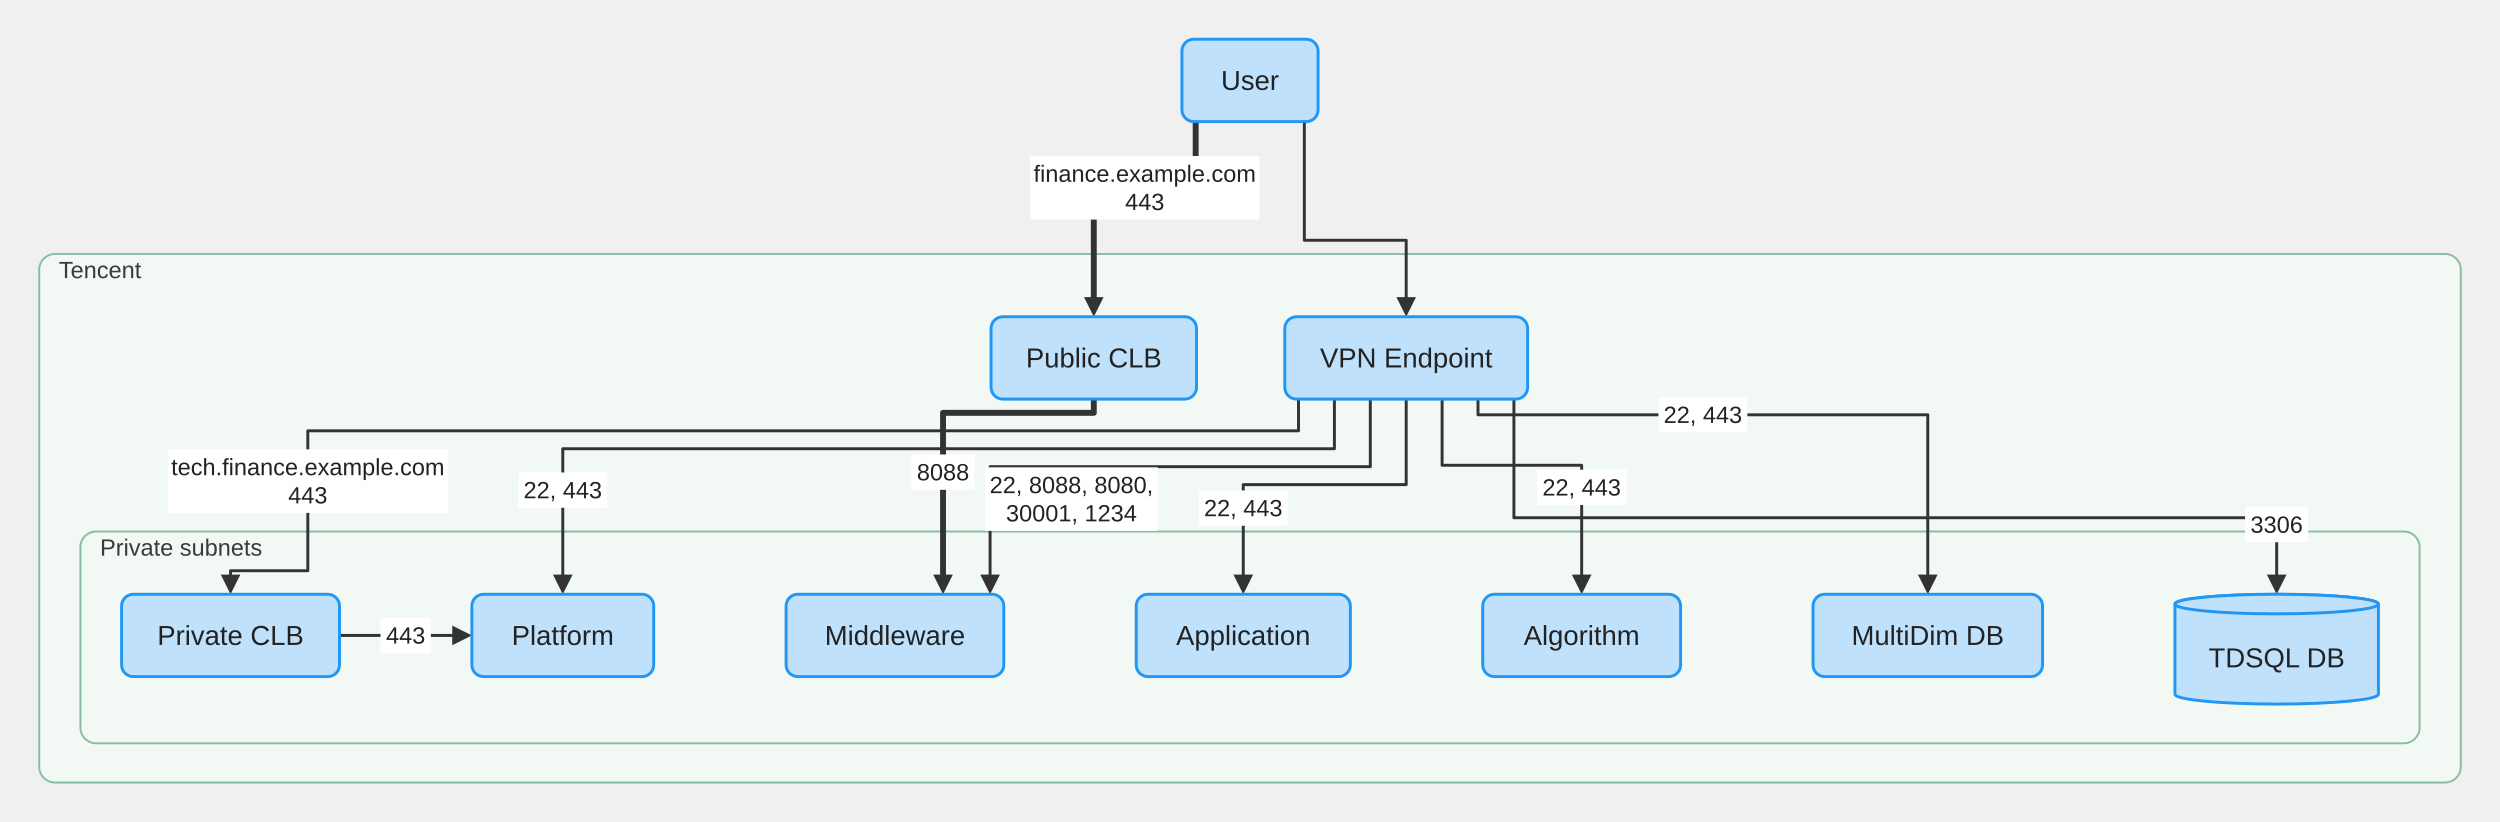
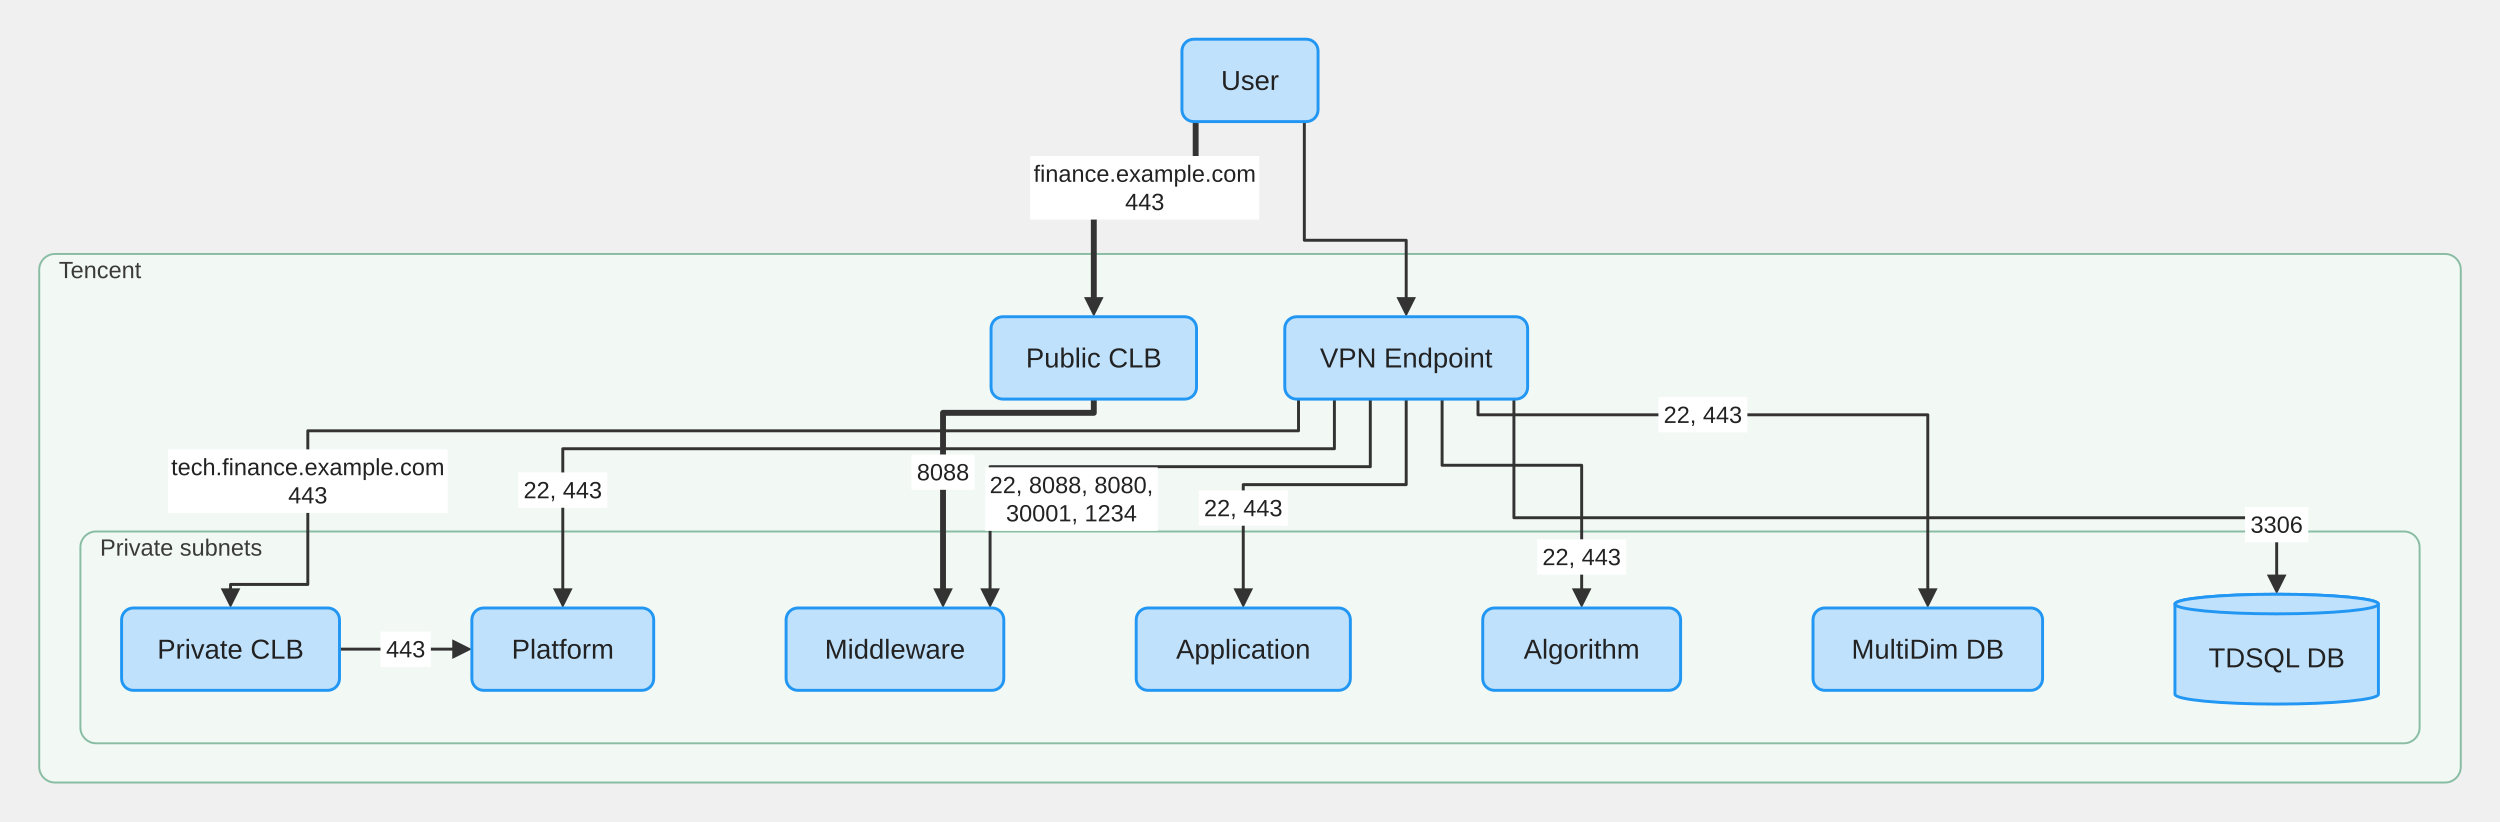
<svg xmlns="http://www.w3.org/2000/svg" width="1274.73" height="419.00" viewBox="0 0 1274.73 419.00">
  <defs>
    <marker id="arrow" viewBox="0 0 10 10" refX="6.00" refY="5" markerWidth="10" markerHeight="10" orient="auto" markerUnits="userSpaceOnUse">
      <path d="M0,0 L10,5 L0,10 Z" fill="#333" />
    </marker>
  </defs>
  <g fill="none" stroke="#88BDA4" stroke-width="1" stroke-linejoin="round">
    <rect x="20.00" y="129.50" width="1234.73" height="269.50" rx="8" ry="8" fill="#f2f8f4" stroke="#88BDA4" stroke-width="1" />
    <rect x="41.00" y="271.00" width="1192.73" height="108.00" rx="8" ry="8" fill="#f2f8f4" stroke="#88BDA4" stroke-width="1" />
  </g>
  <g fill="#3a3a3a" font-family="Arial, Helvetica, Liberation Sans, DejaVu Sans, sans-serif" font-size="12.00">
    <text x="30.00" y="133.50" text-anchor="start" dominant-baseline="hanging">Tencent</text>
    <text x="51.00" y="275.00" text-anchor="start" dominant-baseline="hanging">Private subnets</text>
  </g>
  <g fill="none" stroke-linecap="round" stroke-linejoin="round">
    <polyline points="665.07,62.00 665.07,122.50 717.01,122.50 717.01,129.50 717.01,157.50" stroke="#333" stroke-width="1.5" marker-end="url(#arrow)" />
-     <polyline points="662.10,203.50 662.10,219.65 156.95,219.65 156.95,271.00 156.95,291.00 117.55,291.00 117.55,299.00" stroke="#333" stroke-width="1.5" marker-end="url(#arrow)" />
-     <polyline points="173.10,324.00 236.60,324.00" stroke="#333" stroke-width="1.5" marker-end="url(#arrow)" />
+     <polyline points="662.10,203.50 662.10,219.65 156.95,219.65 156.95,271.00 156.95,298.00 117.55,298.00 117.55,306.00" stroke="#333" stroke-width="1.5" marker-end="url(#arrow)" />
+     <polyline points="173.10,331.00 236.60,331.00" stroke="#333" stroke-width="1.5" marker-end="url(#arrow)" />
    <polyline points="609.66,62.00 609.66,95.75 557.72,95.75 557.72,129.50 557.72,157.50" stroke="#333" stroke-width="3" marker-end="url(#arrow)" />
-     <polyline points="557.72,203.50 557.72,210.50 480.84,210.50 480.84,271.00 480.84,299.00" stroke="#333" stroke-width="3" marker-end="url(#arrow)" />
-     <polyline points="698.71,203.50 698.71,237.96 504.84,237.96 504.84,271.00 504.84,299.00" stroke="#333" stroke-width="1.5" marker-end="url(#arrow)" />
-     <polyline points="680.40,203.50 680.40,228.81 286.96,228.81 286.96,271.00 286.96,299.00" stroke="#333" stroke-width="1.5" marker-end="url(#arrow)" />
-     <polyline points="717.01,203.50 717.01,247.11 633.93,247.11 633.93,271.00 633.93,299.00" stroke="#333" stroke-width="1.5" marker-end="url(#arrow)" />
-     <polyline points="735.32,203.50 735.32,237.25 806.48,237.25 806.48,271.00 806.48,299.00" stroke="#333" stroke-width="1.5" marker-end="url(#arrow)" />
-     <polyline points="753.62,203.50 753.62,211.50 982.96,211.50 982.96,271.00 982.96,299.00" stroke="#333" stroke-width="1.5" marker-end="url(#arrow)" />
+     <polyline points="557.72,203.50 557.72,210.50 480.84,210.50 480.84,271.00 480.84,306.00" stroke="#333" stroke-width="3" marker-end="url(#arrow)" />
+     <polyline points="698.71,203.50 698.71,237.96 504.84,237.96 504.84,271.00 504.84,306.00" stroke="#333" stroke-width="1.5" marker-end="url(#arrow)" />
+     <polyline points="680.40,203.50 680.40,228.81 286.96,228.81 286.96,271.00 286.96,306.00" stroke="#333" stroke-width="1.5" marker-end="url(#arrow)" />
+     <polyline points="717.01,203.50 717.01,247.11 633.93,247.11 633.93,271.00 633.93,306.00" stroke="#333" stroke-width="1.5" marker-end="url(#arrow)" />
+     <polyline points="735.32,203.50 735.32,237.25 806.48,237.25 806.48,271.00 806.48,306.00" stroke="#333" stroke-width="1.5" marker-end="url(#arrow)" />
+     <polyline points="753.62,203.50 753.62,211.50 982.96,211.50 982.96,271.00 982.96,306.00" stroke="#333" stroke-width="1.5" marker-end="url(#arrow)" />
    <polyline points="771.93,203.50 771.93,264.00 1160.86,264.00 1160.86,271.00 1160.86,299.00" stroke="#333" stroke-width="1.5" marker-end="url(#arrow)" />
  </g>
  <g fill="#fff" stroke="none">
    <rect x="85.60" y="229.13" width="142.69" height="32.40" />
-     <rect x="194.01" y="315.00" width="25.68" height="18.00" />
+     <rect x="194.01" y="322.00" width="25.68" height="18.00" />
    <rect x="525.27" y="79.55" width="116.83" height="32.40" />
    <rect x="464.72" y="231.75" width="32.23" height="18.00" />
    <rect x="502.34" y="238.28" width="87.97" height="32.40" />
    <rect x="264.29" y="240.90" width="45.35" height="18.00" />
    <rect x="611.26" y="250.06" width="45.35" height="18.00" />
-     <rect x="783.81" y="239.50" width="45.35" height="18.00" />
+     <rect x="783.81" y="275.00" width="45.35" height="18.00" />
    <rect x="845.62" y="202.50" width="45.35" height="18.00" />
    <rect x="1144.74" y="258.50" width="32.23" height="18.00" />
  </g>
  <g fill="#222" font-family="Arial, Helvetica, Liberation Sans, DejaVu Sans, sans-serif" font-size="12.00" text-anchor="middle" dominant-baseline="central">
    <text x="156.95" y="238.13">tech.finance.example.com<tspan x="156.95" y="252.53">443</tspan>
    </text>
-     <text x="206.85" y="324.00">443</text>
+     <text x="206.85" y="331.00">443</text>
    <text x="583.69" y="88.55">finance.example.com<tspan x="583.69" y="102.95">443</tspan>
    </text>
    <text x="480.84" y="240.75">8088</text>
    <text x="546.32" y="247.28">22, 8088, 8080,<tspan x="546.32" y="261.68">30001, 1234</tspan>
    </text>
    <text x="286.96" y="249.90">22, 443</text>
    <text x="633.93" y="259.06">22, 443</text>
-     <text x="806.48" y="248.50">22, 443</text>
+     <text x="806.48" y="284.00">22, 443</text>
    <text x="868.29" y="211.50">22, 443</text>
    <text x="1160.86" y="267.50">3306</text>
  </g>
  <g>
    <rect x="602.66" y="20.00" width="69.41" height="42.00" rx="6" ry="6" fill="#c0e1fc" stroke="#2196F3" stroke-width="1.5" />
    <text x="637.36" y="41.00" font-family="Arial, Helvetica, Liberation Sans, DejaVu Sans, sans-serif" font-size="14" fill="#222" text-anchor="middle" dominant-baseline="central">User</text>
    <rect x="505.33" y="161.50" width="104.77" height="42.00" rx="6" ry="6" fill="#c0e1fc" stroke="#2196F3" stroke-width="1.5" />
    <text x="557.72" y="182.50" font-family="Arial, Helvetica, Liberation Sans, DejaVu Sans, sans-serif" font-size="14" fill="#222" text-anchor="middle" dominant-baseline="central">Public CLB</text>
    <rect x="655.10" y="161.50" width="123.83" height="42.00" rx="6" ry="6" fill="#c0e1fc" stroke="#2196F3" stroke-width="1.5" />
    <text x="717.01" y="182.50" font-family="Arial, Helvetica, Liberation Sans, DejaVu Sans, sans-serif" font-size="14" fill="#222" text-anchor="middle" dominant-baseline="central">VPN Endpoint</text>
-     <rect x="62.00" y="303.00" width="111.10" height="42.00" rx="6" ry="6" fill="#c0e1fc" stroke="#2196F3" stroke-width="1.5" />
-     <text x="117.55" y="324.00" font-family="Arial, Helvetica, Liberation Sans, DejaVu Sans, sans-serif" font-size="14" fill="#222" text-anchor="middle" dominant-baseline="central">Private CLB</text>
-     <rect x="400.82" y="303.00" width="111.01" height="42.00" rx="6" ry="6" fill="#c0e1fc" stroke="#2196F3" stroke-width="1.5" />
-     <text x="456.33" y="324.00" font-family="Arial, Helvetica, Liberation Sans, DejaVu Sans, sans-serif" font-size="14" fill="#222" text-anchor="middle" dominant-baseline="central">Middleware</text>
-     <rect x="240.60" y="303.00" width="92.72" height="42.00" rx="6" ry="6" fill="#c0e1fc" stroke="#2196F3" stroke-width="1.5" />
-     <text x="286.96" y="324.00" font-family="Arial, Helvetica, Liberation Sans, DejaVu Sans, sans-serif" font-size="14" fill="#222" text-anchor="middle" dominant-baseline="central">Platform</text>
-     <rect x="579.34" y="303.00" width="109.20" height="42.00" rx="6" ry="6" fill="#c0e1fc" stroke="#2196F3" stroke-width="1.5" />
-     <text x="633.93" y="324.00" font-family="Arial, Helvetica, Liberation Sans, DejaVu Sans, sans-serif" font-size="14" fill="#222" text-anchor="middle" dominant-baseline="central">Application</text>
-     <rect x="756.03" y="303.00" width="100.90" height="42.00" rx="6" ry="6" fill="#c0e1fc" stroke="#2196F3" stroke-width="1.5" />
-     <text x="806.48" y="324.00" font-family="Arial, Helvetica, Liberation Sans, DejaVu Sans, sans-serif" font-size="14" fill="#222" text-anchor="middle" dominant-baseline="central">Algorithm</text>
-     <rect x="924.44" y="303.00" width="117.05" height="42.00" rx="6" ry="6" fill="#c0e1fc" stroke="#2196F3" stroke-width="1.5" />
-     <text x="982.96" y="324.00" font-family="Arial, Helvetica, Liberation Sans, DejaVu Sans, sans-serif" font-size="14" fill="#222" text-anchor="middle" dominant-baseline="central">MultiDim DB</text>
+     <rect x="62.00" y="310.00" width="111.10" height="42.00" rx="6" ry="6" fill="#c0e1fc" stroke="#2196F3" stroke-width="1.5" />
+     <text x="117.55" y="331.00" font-family="Arial, Helvetica, Liberation Sans, DejaVu Sans, sans-serif" font-size="14" fill="#222" text-anchor="middle" dominant-baseline="central">Private CLB</text>
+     <rect x="400.82" y="310.00" width="111.01" height="42.00" rx="6" ry="6" fill="#c0e1fc" stroke="#2196F3" stroke-width="1.5" />
+     <text x="456.33" y="331.00" font-family="Arial, Helvetica, Liberation Sans, DejaVu Sans, sans-serif" font-size="14" fill="#222" text-anchor="middle" dominant-baseline="central">Middleware</text>
+     <rect x="240.60" y="310.00" width="92.72" height="42.00" rx="6" ry="6" fill="#c0e1fc" stroke="#2196F3" stroke-width="1.5" />
+     <text x="286.96" y="331.00" font-family="Arial, Helvetica, Liberation Sans, DejaVu Sans, sans-serif" font-size="14" fill="#222" text-anchor="middle" dominant-baseline="central">Platform</text>
+     <rect x="579.34" y="310.00" width="109.20" height="42.00" rx="6" ry="6" fill="#c0e1fc" stroke="#2196F3" stroke-width="1.5" />
+     <text x="633.93" y="331.00" font-family="Arial, Helvetica, Liberation Sans, DejaVu Sans, sans-serif" font-size="14" fill="#222" text-anchor="middle" dominant-baseline="central">Application</text>
+     <rect x="756.03" y="310.00" width="100.90" height="42.00" rx="6" ry="6" fill="#c0e1fc" stroke="#2196F3" stroke-width="1.5" />
+     <text x="806.48" y="331.00" font-family="Arial, Helvetica, Liberation Sans, DejaVu Sans, sans-serif" font-size="14" fill="#222" text-anchor="middle" dominant-baseline="central">Algorithm</text>
+     <rect x="924.44" y="310.00" width="117.05" height="42.00" rx="6" ry="6" fill="#c0e1fc" stroke="#2196F3" stroke-width="1.5" />
+     <text x="982.96" y="331.00" font-family="Arial, Helvetica, Liberation Sans, DejaVu Sans, sans-serif" font-size="14" fill="#222" text-anchor="middle" dominant-baseline="central">MultiDim DB</text>
    <path d="M1108.99,308.00 L1108.99,354.00 A51.87,5.00 0 0 0 1212.73,354.00 L1212.73,308.00 A51.87,5.00 0 0 0 1108.99,308.00 Z" fill="#c0e1fc" stroke="#2196F3" stroke-width="1.5" />
    <ellipse cx="1160.86" cy="308.00" rx="51.87" ry="5.00" fill="#c0e1fc" stroke="#2196F3" stroke-width="1.5" />
    <text x="1160.86" y="335.42" font-family="Arial, Helvetica, Liberation Sans, DejaVu Sans, sans-serif" font-size="14" fill="#222" text-anchor="middle" dominant-baseline="central">TDSQL DB</text>
  </g>
</svg>
